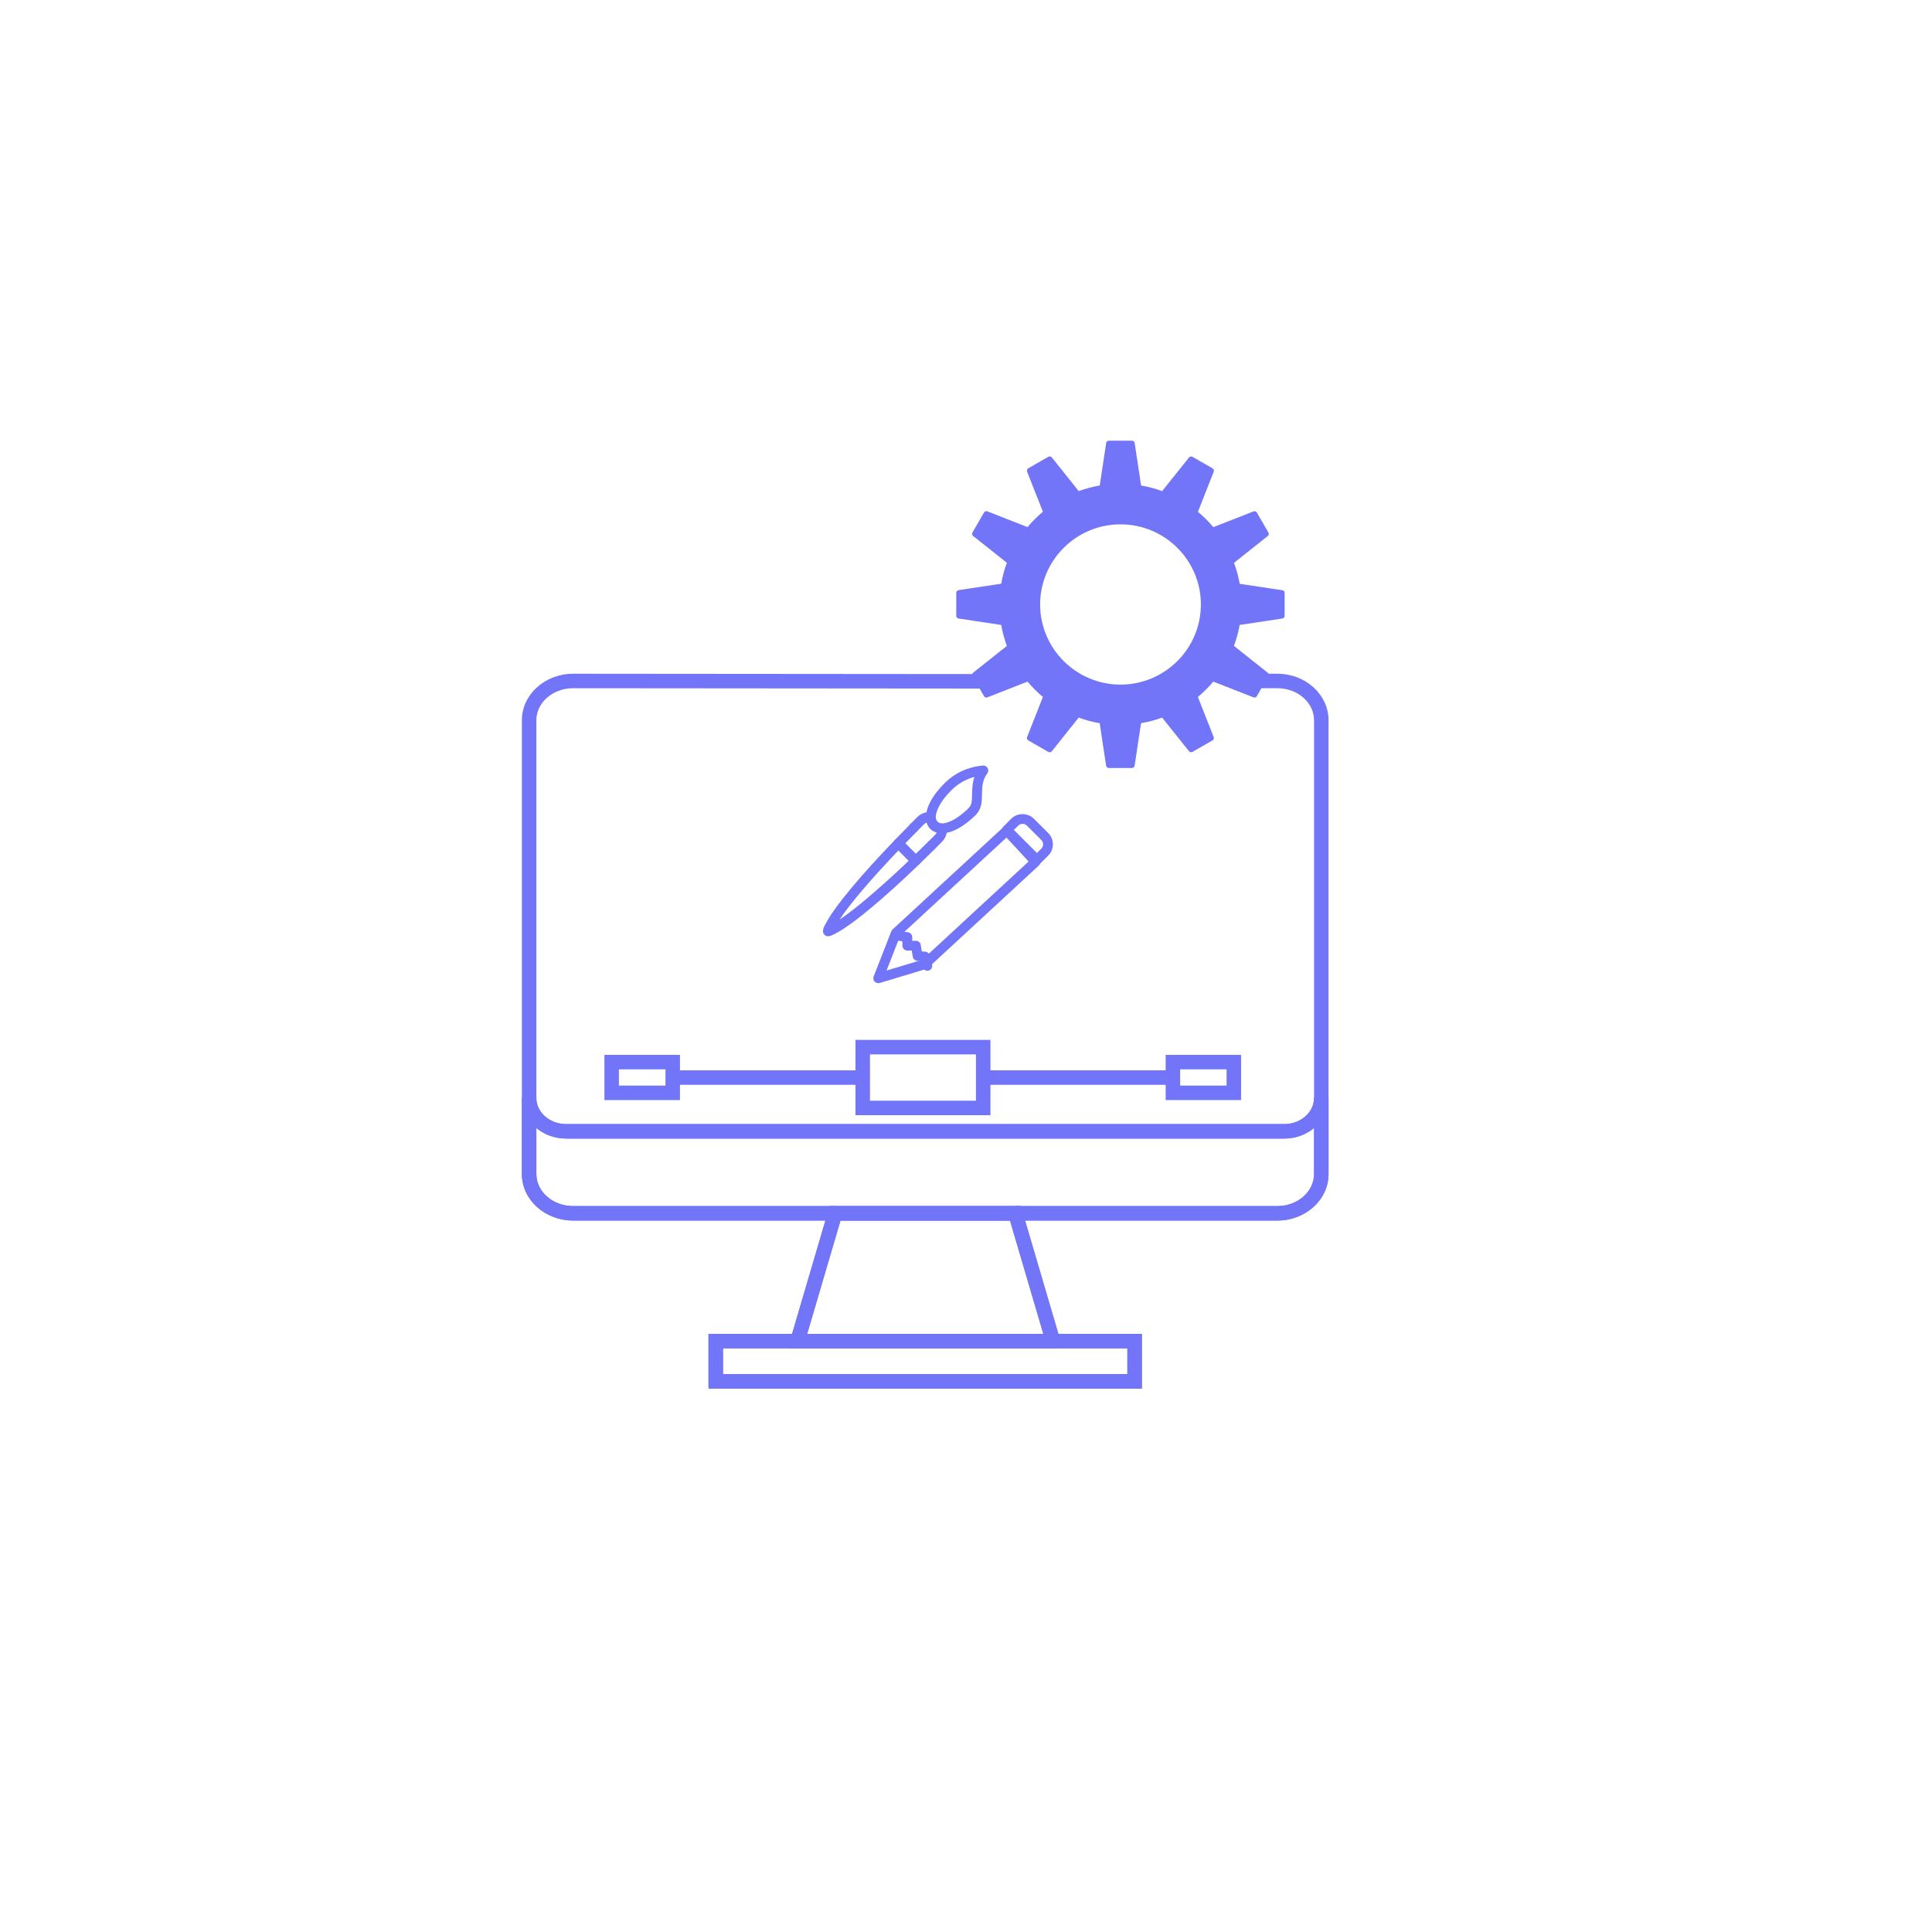
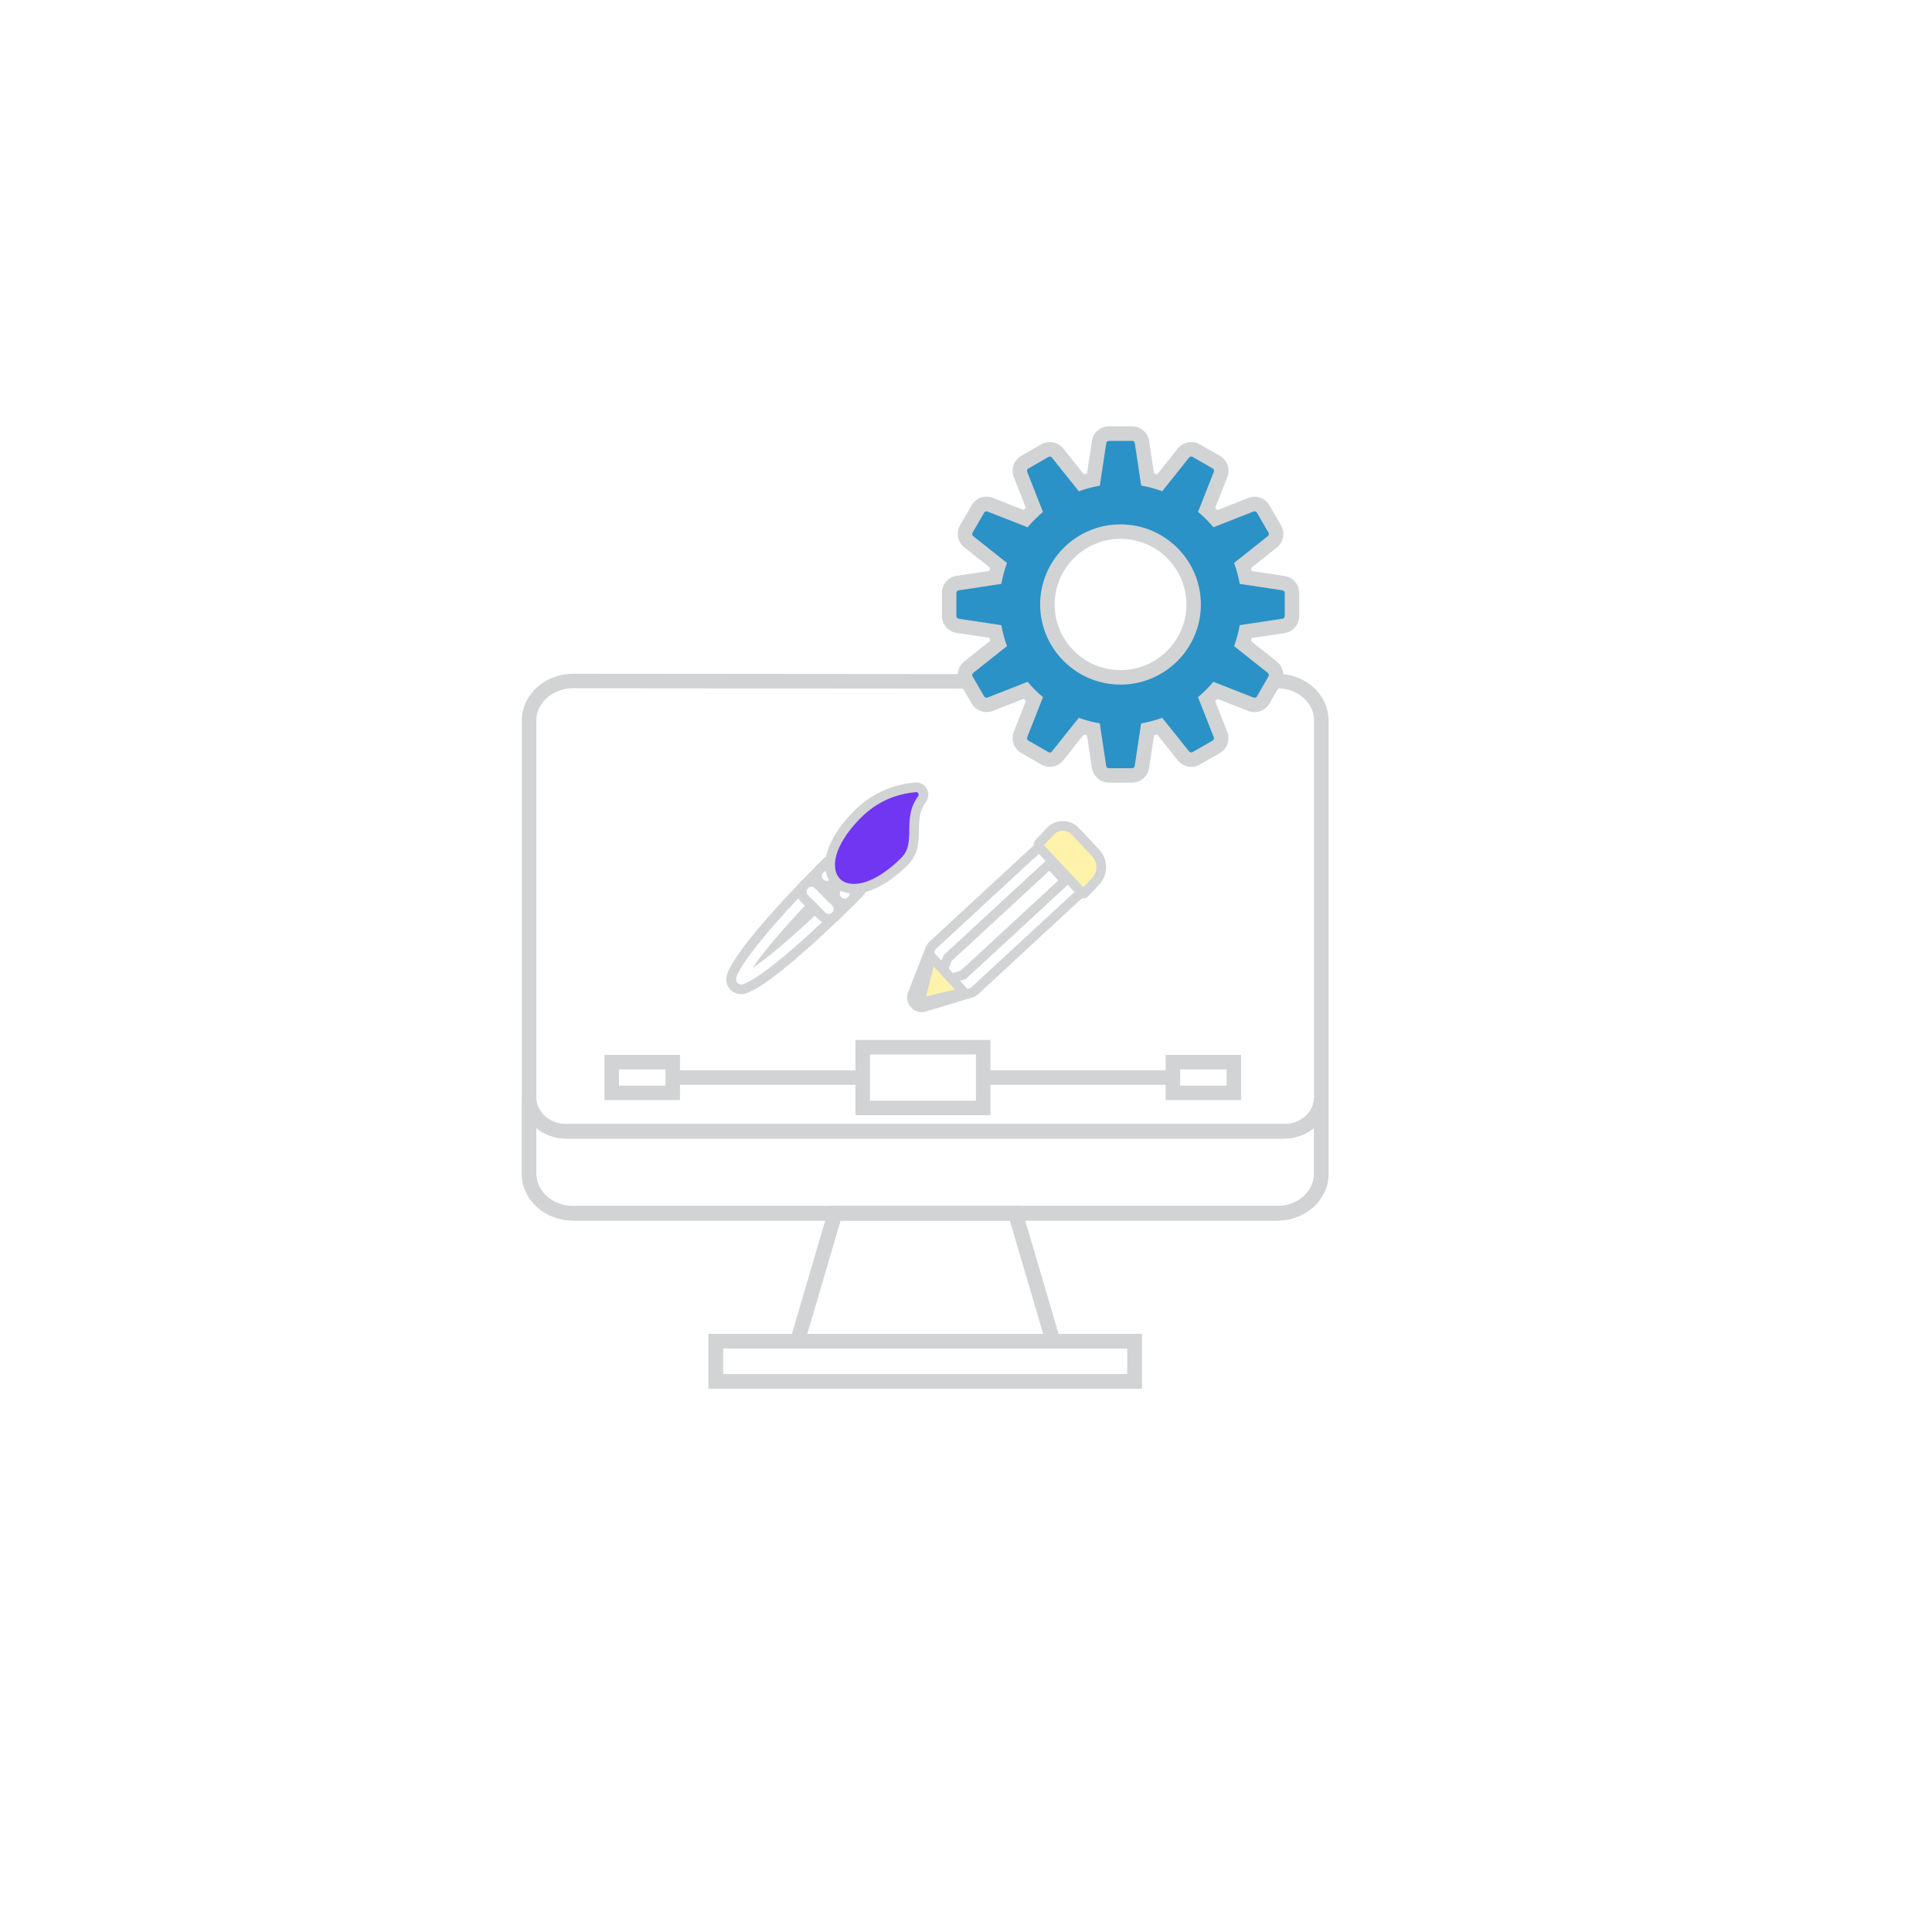
- <svg xmlns="http://www.w3.org/2000/svg" id="Layer_1" viewBox="0 0 400 400">
-   <defs>
-     <style>.cls-1{fill:#7375f9;}</style>
-   </defs>
-   <path class="cls-1" d="M195,172.51s-.05,0-.08,0c0,0-.02,0-.02,0-.93-.02-1.72-.33-2.3-.89-.57-.58-.87-1.38-.89-2.31,0-.04,0-.09,0-.13.01-2.06,1.36-4.54,3.8-6.98,1.34-1.34,2.88-2.33,4.6-2.96,1.11-.4,2.25-.65,3.4-.74.38-.05.78.17.97.52.19.35.17.78-.07,1.1-1.06,1.44-1.08,2.85-1.1,4.35-.02,1.43-.04,3-1.29,4.25-2.46,2.45-4.95,3.8-7.02,3.8ZM194.96,170.46s.09,0,.14.01c.79-.03,2.7-.44,5.47-3.2.63-.63.67-1.47.69-2.79.02-1.09.04-2.33.48-3.62-.32.08-.63.18-.94.29-1.43.53-2.73,1.36-3.85,2.49-2.81,2.81-3.18,4.74-3.2,5.49,0,.04,0,.08,0,.11,0,.29.05.69.29.93.16.16.45.26.8.29.04,0,.08,0,.12,0Z" />
-   <path class="cls-1" d="M192.88,176.03c-.26,0-.52-.1-.72-.3-.4-.4-.39-1.04,0-1.44.47-.46.95-.94,1.43-1.43.15-.15.27-.32.34-.5-.47-.19-.89-.47-1.25-.82-.36-.37-.64-.79-.84-1.25-.19.08-.35.19-.5.34-.49.48-.97.96-1.43,1.43-.39.41-1.04.41-1.44.02-.4-.39-.41-1.04-.02-1.44.47-.49.96-.97,1.45-1.46.45-.45,1-.78,1.58-.92.33-.1.73-.15,1.13-.13.49.02.89.39.96.87.07.44.24.8.54,1.1.27.27.66.46,1.1.52.48.07.84.48.86.96.02.39-.03.8-.14,1.17-.17.59-.48,1.11-.92,1.55-.49.49-.97.97-1.45,1.45-.2.2-.46.3-.72.3Z" />
-   <path class="cls-1" d="M189.59,179.23c-.26,0-.52-.1-.72-.3l-3.59-3.6c-.39-.39-.4-1.03,0-1.43l.69-.71c.86-.88,2.18-2.23,2.52-2.58.4-.4,1.04-.4,1.44,0,.4.4.4,1.04,0,1.44-.34.34-1.64,1.67-2.5,2.55l2.17,2.18c.3-.29.66-.64,1.01-.98l1.55-1.52c.4-.39,1.04-.39,1.44,0,.39.4.39,1.04,0,1.44l-1.56,1.53c-.73.71-1.48,1.45-1.72,1.68-.2.2-.46.3-.72.3Z" />
-   <path class="cls-1" d="M171.45,193.84c-.27,0-.58-.12-.76-.31-.64-.71-.23-1.5.69-3.06,1.99-3.43,6.93-9.32,13.89-16.56.19-.2.45-.31.73-.31.31-.02.54.11.73.3l3.59,3.6c.19.19.3.46.3.73,0,.27-.12.53-.31.72-7.22,6.94-13.1,11.87-16.55,13.89-1.61.93-1.98,1-2.3,1ZM186.01,176.07c-5.69,5.97-10.03,11.06-12.19,14.32,2.39-1.59,5.77-4.35,9.75-7.94,1.45-1.31,2.98-2.73,4.57-4.24l-2.12-2.13Z" />
-   <path class="cls-1" d="M181.83,203.55c-.28,0-.55-.12-.75-.33-.26-.29-.34-.7-.2-1.06l3.66-9.35c.06-.14.14-.27.26-.38l22.94-21.18c.41-.38,1.06-.36,1.44.06l5.96,6.45c.18.2.28.46.27.73-.01.27-.13.52-.33.71l-22.94,21.19c-.11.1-.25.18-.4.23l-9.62,2.9c-.1.03-.2.04-.29.04ZM186.36,193.76l-2.81,7.18,7.39-2.23,22.02-20.34-4.58-4.96-22.02,20.33Z" />
-   <path class="cls-1" d="M192.01,200.98c-.46,0-.87-.31-.99-.77l-.31-1.22-.8-.06c-.47-.04-.85-.39-.93-.85l-.21-1.27h-.92c-.27,0-.53-.11-.72-.3-.19-.19-.3-.45-.3-.72v-.9s-1.26-.2-1.26-.2c-.56-.09-.93-.61-.85-1.16.09-.56.62-.94,1.16-.85l2.13.34c.5.08.86.51.86,1.01v.75s.76,0,.76,0c.5,0,.93.36,1,.86l.22,1.34.73.06c.44.03.8.34.91.76l.49,1.92c.14.54-.19,1.1-.74,1.24-.08.02-.17.03-.25.03Z" />
-   <path class="cls-1" d="M214.7,179.06c-.26,0-.52-.1-.72-.3l-6.22-6.21c-.19-.19-.3-.45-.3-.72s.11-.53.3-.72l1.62-1.62c1.23-1.24,3.41-1.25,4.65,0l2.99,2.98c.63.63.97,1.47.97,2.36,0,.88-.35,1.7-.97,2.31l-1.61,1.61c-.2.2-.46.3-.72.3ZM209.92,171.83l4.77,4.77.9-.9c.24-.23.37-.55.37-.88,0-.34-.13-.67-.37-.91l-2.99-2.98c-.47-.48-1.31-.48-1.77,0l-.91.9Z" />
-   <path class="cls-1" d="M236.41,287.49h-89.72v-11.33h89.72v11.33ZM149.69,284.49h83.72v-5.33h-83.72v5.33Z" />
-   <path class="cls-1" d="M220.02,279.17h-56.91l8.66-29.46h39.58l8.66,29.46ZM167.12,276.17h48.89l-6.9-23.46h-35.09l-6.9,23.46Z" />
-   <path class="cls-1" d="M264.47,252.7H118.66c-5.85,0-10.61-4.32-10.61-9.63v-15.74h3c0,2.98,2.77,5.4,6.19,5.4h148.64c3.41,0,6.18-2.42,6.18-5.4h3v15.74c0,5.31-4.75,9.63-10.59,9.63ZM111.05,233.54v9.54c0,3.66,3.42,6.63,7.61,6.63h145.81c4.18,0,7.59-2.97,7.59-6.63v-9.54c-1.63,1.36-3.8,2.19-6.18,2.19H117.23c-2.38,0-4.55-.83-6.19-2.19Z" />
-   <path class="cls-1" d="M172.89,252.7h-54.23c-5.85,0-10.61-4.32-10.61-9.63v-93.95c0-5.31,4.76-9.63,10.61-9.63l85.34.07v3s-85.34-.07-85.34-.07c-4.2,0-7.61,2.97-7.61,6.63v93.95c0,3.66,3.42,6.63,7.61,6.63h54.23v3Z" />
-   <path class="cls-1" d="M264.47,252.7h-54.24v-3h54.24c4.18,0,7.59-2.97,7.59-6.63v-93.95c0-3.66-3.4-6.63-7.59-6.63h-9.47v-3h9.47c5.84,0,10.59,4.32,10.59,9.63v93.95c0,5.31-4.75,9.63-10.59,9.63Z" />
-   <path class="cls-1" d="M265.87,235.73H117.23c-5.06,0-9.19-3.77-9.19-8.4h3c0,2.98,2.77,5.4,6.19,5.4h148.64c3.41,0,6.18-2.42,6.18-5.4h3c0,4.63-4.12,8.4-9.18,8.4Z" />
-   <polygon class="cls-1" points="216.57 278.09 209.11 252.7 174.01 252.7 166.55 278.09 163.67 277.25 171.77 249.7 211.35 249.7 219.45 277.25 216.57 278.09" />
-   <path class="cls-1" d="M236.41,287.49h-89.72v-11.33h89.72v11.33ZM149.69,284.49h83.72v-5.33h-83.72v5.33Z" />
-   <path class="cls-1" d="M205.06,230.89h-27.94v-15.59h27.94v15.59ZM180.12,227.89h21.94v-9.59h-21.94v9.59Z" />
-   <path class="cls-1" d="M256.95,227.76h-15.61v-9.36h15.61v9.36ZM244.34,224.76h9.61v-3.36h-9.61v3.36Z" />
-   <rect class="cls-1" x="203.56" y="221.6" width="39.28" height="3" />
-   <path class="cls-1" d="M140.78,227.76h-15.64v-9.36h15.64v9.36ZM128.14,224.76h9.64v-3.36h-9.64v3.36Z" />
-   <rect class="cls-1" x="139.28" y="221.6" width="39.25" height="3" />
-   <path class="cls-1" d="M265.5,122.2l-8.84-1.33c-.25-1.47-.64-2.92-1.17-4.34l6.99-5.55c.22-.17.27-.48.14-.71l-2.4-4.15c-.14-.24-.43-.34-.69-.24l-8.32,3.26c-.97-1.15-2.03-2.22-3.19-3.18l3.27-8.3c.1-.26,0-.55-.24-.69l-4.15-2.39c-.24-.14-.54-.08-.72.13l-5.57,6.97c-1.41-.52-2.88-.91-4.36-1.16l-1.33-8.81c-.04-.27-.28-.47-.55-.47h-4.8c-.28,0-.51.2-.55.47l-1.33,8.81c-1.48.25-2.94.64-4.35,1.16l-5.57-6.97c-.17-.21-.48-.27-.72-.14l-4.16,2.39c-.24.14-.34.43-.24.69l3.27,8.3c-1.15.95-2.21,2.02-3.18,3.18l-8.32-3.26c-.26-.1-.55,0-.69.24l-2.4,4.15c-.14.24-.08.54.14.71l6.99,5.54c-.52,1.41-.91,2.87-1.17,4.34l-8.83,1.33c-.27.04-.48.28-.48.55v4.78c0,.28.2.51.48.55l8.83,1.33c.26,1.48.65,2.93,1.17,4.34l-6.99,5.55c-.22.17-.27.48-.14.71l2.4,4.15c.14.24.43.34.69.24l8.32-3.26c.97,1.16,2.04,2.22,3.18,3.18l-3.27,8.3c-.1.26,0,.55.24.69l4.16,2.39c.24.14.54.08.72-.14l5.56-6.97c1.41.52,2.87.91,4.35,1.16l1.33,8.81c.04.27.28.47.55.47h4.8c.28,0,.51-.2.55-.47l1.33-8.81c1.47-.25,2.94-.64,4.36-1.16l5.57,6.96c.17.21.48.27.72.14l4.15-2.38c.24-.14.34-.43.24-.69l-3.27-8.3c1.15-.96,2.22-2.02,3.19-3.18l8.32,3.26c.26.1.55,0,.69-.24l2.4-4.15c.14-.24.08-.54-.14-.71l-6.99-5.55c.52-1.41.91-2.87,1.17-4.34l8.84-1.33c.27-.04.48-.28.48-.55v-4.78c0-.28-.2-.51-.48-.55ZM231.99,141.74c-9.17,0-16.64-7.44-16.64-16.59s7.46-16.59,16.64-16.59,16.64,7.44,16.64,16.59-7.47,16.59-16.64,16.59Z" />
+ <svg xmlns="http://www.w3.org/2000/svg" version="1.1" id="Layer_1" x="0px" y="0px" viewBox="0 0 400 400" style="enable-background:new 0 0 400 400;" xml:space="preserve">
+   <style type="text/css">
+ 	.st0{fill:#2A92C6;}
+ 	.st1{fill:#D1D3D4;}
+ 	.st2{fill:#7136F2;}
+ 	.st3{fill:#FFF3AC;}
+ 	.st4{fill:none;stroke:#D1D3D4;stroke-width:3;stroke-miterlimit:10;}
+ 	.st5{fill:#D1D3D4;stroke:#D1D3D4;stroke-width:3;stroke-miterlimit:10;}
+ 	.st6{fill:#D1D3D4;stroke:#D1D3D4;stroke-miterlimit:10;}
+ 	.st7{fill:#2A92C6;stroke:#D1D3D4;stroke-width:3;stroke-miterlimit:10;}
+ 	.st8{fill:#7136F2;stroke:#D1D3D4;stroke-miterlimit:10;}
+ 	.st9{fill:none;stroke:#D1D3D4;stroke-miterlimit:10;}
+ 	.st10{fill:#2A92C6;stroke:#D1D3D4;stroke-width:2;stroke-miterlimit:10;}
+ 	.st11{fill:#7136F2;stroke:#D1D3D4;stroke-width:2;stroke-miterlimit:10;}
+ 	.st12{fill:#FFF3AC;stroke:#D1D3D4;stroke-width:3;stroke-miterlimit:10;}
+ 	.st13{fill:none;stroke:#D1D3D4;stroke-width:2.683;stroke-miterlimit:10;}
+ 	.st14{fill:#7136F2;stroke:#D1D3D4;stroke-width:3;stroke-miterlimit:10;}
+ 	.st15{fill:none;stroke:#D1D3D4;stroke-width:2;stroke-miterlimit:10;}
+ 	.st16{fill:#003366;}
+ 	.st17{fill:none;stroke:#7136F2;stroke-miterlimit:10;}
+ 	.st18{fill:none;stroke:#003366;stroke-miterlimit:10;}
+ 	.st19{fill:none;stroke:#2A92C6;stroke-miterlimit:10;}
+ 	.st20{fill:none;stroke:#FFF3AC;stroke-miterlimit:10;}
+ 	.st21{fill:#7136F2;stroke:#7136F2;stroke-miterlimit:10;}
+ 	.st22{fill:#003366;stroke:#003366;stroke-miterlimit:10;}
+ 	.st23{fill:#2A92C6;stroke:#2A92C6;stroke-miterlimit:10;}
+ 	.st24{fill:#FFF3AC;stroke:#FFF3AC;stroke-miterlimit:10;}
+ </style>
+   <g>
+     <g>
+       <g>
+         <g>
+           <g>
+             <path class="st1" d="M174.46,178.11c0.06,0,0.12,0,0.19,0c0.49,0.02,0.89,0.39,0.96,0.87c0.07,0.44,0.24,0.8,0.54,1.1       c0.27,0.27,0.66,0.46,1.1,0.52c0.48,0.07,0.84,0.48,0.86,0.96c0.02,0.39-0.03,0.8-0.14,1.17c-0.17,0.59-0.48,1.11-0.92,1.55       c-0.49,0.49-0.97,0.97-1.45,1.45c-0.2,0.2-0.46,0.3-0.72,0.3c-0.26,0-0.52-0.1-0.72-0.3c-0.4-0.4-0.39-1.04,0.01-1.44       c0.47-0.46,0.95-0.94,1.43-1.43c0.15-0.15,0.27-0.32,0.34-0.5c-0.47-0.19-0.89-0.47-1.25-0.82c-0.36-0.37-0.64-0.79-0.84-1.25       c-0.19,0.08-0.35,0.19-0.5,0.34c-0.49,0.48-0.97,0.96-1.43,1.43c-0.2,0.21-0.46,0.31-0.73,0.31c-0.26,0-0.51-0.1-0.71-0.29       c-0.4-0.39-0.41-1.04-0.02-1.44c0.47-0.49,0.96-0.97,1.45-1.46c0.45-0.45,1-0.78,1.58-0.92       C173.79,178.16,174.12,178.11,174.46,178.11 M174.46,176.11L174.46,176.11c-0.51,0-1.02,0.07-1.49,0.21       c-0.91,0.24-1.76,0.73-2.46,1.44c-0.49,0.48-0.99,0.98-1.48,1.48c-0.56,0.58-0.86,1.34-0.85,2.15       c0.01,0.81,0.34,1.56,0.92,2.12c0.56,0.55,1.31,0.85,2.1,0.85c0.25,0,0.5-0.03,0.75-0.09c-0.06,0.24-0.09,0.48-0.09,0.73       c0,0.81,0.31,1.57,0.88,2.14c0.57,0.57,1.33,0.89,2.14,0.89c0.8,0,1.56-0.31,2.12-0.88c0.48-0.47,0.97-0.96,1.46-1.46       c0.67-0.67,1.16-1.49,1.42-2.4c0.16-0.58,0.24-1.2,0.21-1.8c-0.06-1.42-1.12-2.61-2.52-2.85c-0.25-1.41-1.42-2.45-2.83-2.52       C174.65,176.11,174.56,176.11,174.46,176.11L174.46,176.11z" />
+           </g>
+         </g>
+         <g>
+           <g>
+             <path class="st1" d="M171.21,180.32c0.26,0,0.52,0.1,0.72,0.3c0.4,0.4,0.4,1.04,0,1.44c-0.34,0.34-1.64,1.67-2.5,2.55       l2.17,2.18c0.3-0.29,0.66-0.64,1.01-0.98l1.55-1.52c0.2-0.2,0.46-0.29,0.72-0.29c0.26,0,0.52,0.1,0.73,0.3       c0.39,0.4,0.39,1.04-0.01,1.44l-1.56,1.53c-0.73,0.71-1.48,1.45-1.72,1.68c-0.2,0.2-0.46,0.3-0.72,0.3       c-0.26,0-0.52-0.1-0.72-0.3l-3.59-3.6c-0.39-0.39-0.4-1.03-0.01-1.43l0.69-0.71c0.86-0.88,2.18-2.23,2.52-2.58       C170.69,180.42,170.95,180.32,171.21,180.32 M171.21,178.32c-0.81,0-1.56,0.31-2.13,0.88c-0.35,0.35-1.68,1.71-2.54,2.6       l-0.69,0.71c-1.15,1.17-1.14,3.08,0.02,4.24l3.59,3.6c0.57,0.57,1.33,0.89,2.14,0.89c0.8,0,1.56-0.31,2.12-0.88       c0.23-0.23,0.98-0.96,1.71-1.67l1.57-1.53c1.19-1.18,1.2-3.09,0.04-4.28c-0.58-0.58-1.34-0.9-2.15-0.9       c-0.25,0-0.5,0.03-0.75,0.09c0.06-0.24,0.09-0.49,0.09-0.75c0-0.81-0.32-1.57-0.89-2.13       C172.77,178.63,172.02,178.32,171.21,178.32L171.21,178.32z" />
+           </g>
+         </g>
+         <g>
+           <g>
+             <path class="st1" d="M168.05,183.59c0.28,0,0.49,0.12,0.67,0.3l3.59,3.6c0.19,0.19,0.3,0.46,0.3,0.73       c0,0.27-0.12,0.53-0.31,0.72c-7.22,6.94-13.1,11.87-16.55,13.89c-1.61,0.93-1.98,1-2.3,1c-0.27,0-0.58-0.12-0.76-0.31       c-0.64-0.71-0.23-1.5,0.69-3.06c1.99-3.43,6.93-9.32,13.89-16.56c0.19-0.2,0.45-0.31,0.73-0.31       C168.01,183.59,168.03,183.59,168.05,183.59 M155.82,200.39c2.39-1.59,5.77-4.35,9.75-7.94c1.45-1.31,2.98-2.73,4.57-4.24       l-2.12-2.13C162.32,192.04,157.99,197.13,155.82,200.39 M168.05,181.59c-0.05,0-0.09,0-0.14,0c-0.79,0.02-1.55,0.36-2.09,0.93       c-7.07,7.36-12.11,13.38-14.18,16.94c-0.93,1.59-2.09,3.58-0.45,5.41l0.04,0.04l0.04,0.04c0.56,0.55,1.37,0.88,2.17,0.88       c0.85,0,1.59-0.28,3.3-1.27c3.6-2.1,9.61-7.14,16.94-14.18c0.58-0.56,0.92-1.34,0.93-2.14c0-0.81-0.32-1.6-0.88-2.16l-3.59-3.6       C169.41,181.75,168.6,181.59,168.05,181.59L168.05,181.59z" />
+           </g>
+         </g>
+         <g>
+           <g>
+             <path class="st1" d="M217.43,174.97c0.27,0,0.55,0.11,0.75,0.33l5.96,6.45c0.18,0.2,0.28,0.46,0.27,0.73       c-0.01,0.27-0.13,0.52-0.33,0.71l-22.94,21.19c-0.11,0.1-0.25,0.18-0.4,0.23l-9.62,2.9c-0.1,0.03-0.2,0.04-0.29,0.04       c-0.28,0-0.55-0.12-0.75-0.33c-0.26-0.29-0.34-0.7-0.2-1.06l3.66-9.35c0.06-0.14,0.14-0.27,0.26-0.38l22.94-21.18       C216.94,175.06,217.19,174.97,217.43,174.97 M217.43,172.97L217.43,172.97c-0.76,0-1.49,0.28-2.05,0.8l-22.94,21.19       c-0.33,0.3-0.59,0.68-0.76,1.1l-3.67,9.37c-0.42,1.07-0.18,2.31,0.6,3.15c0.57,0.62,1.38,0.97,2.22,0.97       c0.29,0,0.59-0.04,0.87-0.13l9.62-2.9c0.43-0.13,0.82-0.35,1.16-0.66l22.95-21.2c0.59-0.55,0.94-1.3,0.97-2.1       c0.03-0.8-0.25-1.57-0.8-2.17l-5.96-6.45C219.08,173.33,218.27,172.97,217.43,172.97L217.43,172.97z" />
+           </g>
+         </g>
+         <g>
+           <path class="st11" d="M176.8,184c-0.03,0-0.07,0-0.11,0c-0.01,0-0.03,0-0.04,0c-1.39-0.03-2.58-0.49-3.44-1.33      c-0.86-0.88-1.31-2.06-1.33-3.45c-0.01-0.07-0.01-0.13-0.01-0.2c0.02-3.08,2.04-6.8,5.7-10.46c2-2,4.32-3.49,6.88-4.44      c1.67-0.6,3.37-0.97,5.09-1.11c0.57-0.07,1.17,0.25,1.46,0.77c0.29,0.52,0.25,1.17-0.1,1.65c-1.59,2.16-1.62,4.27-1.65,6.51      c-0.03,2.14-0.06,4.49-1.93,6.36C183.62,181.98,179.9,184,176.8,184z" />
+         </g>
+       </g>
+     </g>
+     <g>
+       <g>
+         <g id="XMLID_00000103967498185315468830000015607871724501159838_">
+           <g>
+             <polygon class="st4" points="148.19,277.67 165.11,277.67 218.01,277.67 234.91,277.67 234.91,285.99 148.19,285.99      " />
+             <polygon class="st4" points="210.23,251.2 218.01,277.67 165.11,277.67 172.89,251.2      " />
+             <path class="st4" d="M117.23,234.23h148.64c4.23,0,7.68-3.11,7.68-6.9v15.74c0,4.45-4.09,8.13-9.09,8.13h-54.24h-37.34h-15.88       h-38.36c-5,0-9.11-3.68-9.11-8.13v-15.74C109.55,231.12,113,234.23,117.23,234.23z" />
+           </g>
+           <g>
+             <path class="st4" d="M172.89,251.2h-15.88h-38.36c-5,0-9.11-3.68-9.11-8.13v-15.74v-78.2c0-4.47,4.11-8.13,9.11-8.13       l85.34,0.07" />
+             <path class="st4" d="M255,141h9.47c5,0,9.09,3.65,9.09,8.13v78.2v15.74c0,4.45-4.09,8.13-9.09,8.13h-54.24" />
+             <path class="st4" d="M273.56,227.33c0,3.78-3.46,6.9-7.68,6.9H117.23c-4.23,0-7.69-3.11-7.69-6.9" />
+             <polyline class="st4" points="165.11,277.67 172.89,251.2 210.23,251.2 218.01,277.67      " />
+             <polygon class="st4" points="218.01,277.67 234.91,277.67 234.91,285.99 148.19,285.99 148.19,277.67 165.11,277.67      " />
+             <polygon class="st4" points="178.62,216.81 203.56,216.81 203.56,223.1 203.56,229.39 178.62,229.39      " />
+             <polygon class="st4" points="242.84,219.9 255.45,219.9 255.45,226.26 242.84,226.26 242.84,223.1      " />
+             <line class="st4" x1="203.56" y1="223.1" x2="242.84" y2="223.1" />
+             <polygon class="st4" points="139.28,219.9 126.64,219.9 126.64,226.26 139.28,226.26 139.28,223.1      " />
+             <line class="st4" x1="178.52" y1="223.1" x2="139.28" y2="223.1" />
+           </g>
+         </g>
+       </g>
+     </g>
+   </g>
+   <g>
+     <path class="st0" d="M229.6,160.53c-1.01,0-1.89-0.75-2.04-1.75l-1.17-7.76c-0.85-0.18-1.69-0.41-2.52-0.67l-4.9,6.15   c-0.4,0.49-0.98,0.77-1.61,0.77c-0.36,0-0.71-0.09-1.02-0.27l-4.16-2.4c-0.88-0.5-1.26-1.59-0.89-2.54l2.88-7.31   c-0.64-0.58-1.25-1.19-1.83-1.83l-7.34,2.88c-0.23,0.09-0.49,0.14-0.75,0.14c-0.73,0-1.41-0.39-1.78-1.03l-2.4-4.15   c-0.51-0.89-0.3-2,0.5-2.64l6.16-4.89c-0.26-0.82-0.49-1.65-0.67-2.5l-7.79-1.17c-1-0.15-1.75-1.02-1.75-2.03v-4.78   c0-1.01,0.75-1.88,1.75-2.03l7.79-1.17c0.18-0.84,0.41-1.68,0.67-2.5l-6.16-4.88c-0.8-0.64-1.02-1.75-0.5-2.64l2.4-4.15   c0.37-0.63,1.05-1.03,1.78-1.03c0.26,0,0.51,0.05,0.75,0.14l7.34,2.88c0.58-0.64,1.2-1.25,1.83-1.83l-2.88-7.31   c-0.37-0.94,0.01-2.03,0.89-2.54l4.15-2.39c0.31-0.18,0.67-0.27,1.03-0.27c0.63,0,1.21,0.28,1.61,0.77l4.91,6.15   c0.83-0.26,1.67-0.49,2.52-0.67l1.17-7.76c0.15-1,1.02-1.75,2.04-1.75h4.8c1.01,0,1.89,0.75,2.04,1.75l1.17,7.76   c0.85,0.18,1.69,0.41,2.52,0.67l4.91-6.14c0.39-0.49,0.98-0.77,1.61-0.77c0.36,0,0.72,0.1,1.03,0.28l4.15,2.39   c0.88,0.5,1.26,1.59,0.89,2.54l-2.88,7.31c0.64,0.58,1.25,1.19,1.84,1.83l7.33-2.88c0.23-0.09,0.49-0.14,0.75-0.14   c0.73,0,1.41,0.39,1.78,1.03l2.4,4.15c0.51,0.88,0.29,2.01-0.5,2.64l-6.16,4.89c0.27,0.82,0.49,1.66,0.67,2.5l7.79,1.17   c1,0.15,1.75,1.02,1.75,2.03v4.78c0,1.01-0.75,1.88-1.75,2.03l-7.79,1.17c-0.18,0.84-0.41,1.67-0.67,2.5l6.16,4.89   c0.79,0.63,1.01,1.76,0.5,2.64l-2.4,4.15c-0.37,0.63-1.05,1.03-1.78,1.03l0,0c-0.26,0-0.52-0.05-0.77-0.15l-7.32-2.87   c-0.58,0.64-1.2,1.25-1.84,1.83l2.88,7.31c0.37,0.94-0.01,2.03-0.89,2.54l-4.15,2.38c-0.31,0.18-0.67,0.27-1.02,0.27   c-0.63,0-1.21-0.28-1.61-0.77l-4.91-6.14c-0.83,0.27-1.67,0.49-2.52,0.67l-1.17,7.76c-0.15,1-1.02,1.75-2.04,1.75H229.6z    M232,110.05c-8.35,0-15.14,6.77-15.14,15.09s6.79,15.09,15.14,15.09c8.35,0,15.14-6.77,15.14-15.09S240.34,110.05,232,110.05z" />
+     <path class="st1" d="M234.39,91.26c0.28,0,0.51,0.2,0.55,0.47l1.33,8.81c1.48,0.25,2.94,0.64,4.36,1.16l5.57-6.97   c0.11-0.14,0.27-0.21,0.44-0.21c0.1,0,0.19,0.02,0.28,0.08l4.15,2.39c0.24,0.14,0.34,0.43,0.24,0.69l-3.27,8.3   c1.15,0.96,2.22,2.02,3.19,3.18l8.32-3.26c0.07-0.03,0.14-0.04,0.2-0.04c0.19,0,0.38,0.1,0.48,0.28l2.4,4.15   c0.14,0.24,0.08,0.54-0.14,0.71l-6.99,5.55c0.52,1.41,0.91,2.87,1.17,4.34l8.84,1.33c0.27,0.04,0.48,0.28,0.48,0.55v4.78   c0,0.28-0.2,0.51-0.48,0.55l-8.84,1.33c-0.25,1.47-0.64,2.92-1.17,4.34l6.99,5.55c0.22,0.17,0.27,0.48,0.14,0.71l-2.4,4.15   c-0.1,0.18-0.29,0.28-0.48,0.28c-0.07,0-0.14-0.01-0.21-0.04l-8.32-3.26c-0.97,1.15-2.03,2.22-3.19,3.18l3.27,8.3   c0.1,0.26,0,0.55-0.24,0.69l-4.15,2.38c-0.09,0.05-0.18,0.07-0.28,0.07c-0.17,0-0.33-0.07-0.44-0.21l-5.57-6.96   c-1.42,0.52-2.88,0.91-4.36,1.16l-1.33,8.81c-0.04,0.27-0.28,0.47-0.55,0.47h-4.8c-0.28,0-0.51-0.2-0.55-0.47l-1.33-8.81   c-1.48-0.25-2.94-0.64-4.35-1.16l-5.56,6.97c-0.11,0.14-0.27,0.21-0.44,0.21c-0.1,0-0.19-0.02-0.28-0.07l-4.16-2.39   c-0.24-0.14-0.34-0.43-0.24-0.69l3.27-8.3c-1.15-0.95-2.21-2.02-3.18-3.18l-8.32,3.26c-0.07,0.03-0.14,0.04-0.2,0.04   c-0.19,0-0.38-0.1-0.48-0.28l-2.4-4.15c-0.14-0.24-0.08-0.54,0.14-0.71l6.99-5.55c-0.52-1.4-0.91-2.86-1.17-4.34l-8.83-1.33   c-0.27-0.04-0.48-0.28-0.48-0.55v-4.78c0-0.28,0.2-0.51,0.48-0.55l8.83-1.33c0.26-1.47,0.65-2.93,1.17-4.34l-6.99-5.54   c-0.22-0.17-0.27-0.48-0.14-0.71l2.4-4.15c0.1-0.18,0.29-0.28,0.48-0.28c0.07,0,0.14,0.01,0.2,0.04l8.32,3.26   c0.97-1.16,2.04-2.22,3.18-3.18l-3.27-8.3c-0.1-0.26,0-0.55,0.24-0.69l4.16-2.39c0.09-0.05,0.18-0.07,0.28-0.07   c0.17,0,0.33,0.07,0.44,0.21l5.57,6.97c1.41-0.52,2.87-0.91,4.35-1.16l1.33-8.81c0.04-0.27,0.28-0.47,0.55-0.47H234.39    M231.99,141.74c9.18,0,16.64-7.44,16.64-16.59c0-9.15-7.47-16.59-16.64-16.59c-9.17,0-16.64,7.44-16.64,16.59   C215.36,134.29,222.82,141.74,231.99,141.74 M234.39,88.26h-4.8c-1.75,0-3.26,1.3-3.52,3.03l-1.02,6.75   c-0.21,0.05-0.43,0.11-0.64,0.17l-4.27-5.35c-0.68-0.85-1.7-1.34-2.78-1.34c-0.62,0-1.24,0.16-1.77,0.47l-4.16,2.39   c-1.51,0.87-2.18,2.75-1.54,4.38l2.51,6.37c-0.16,0.15-0.31,0.31-0.46,0.46l-6.39-2.51c-0.41-0.16-0.85-0.25-1.3-0.25   c-1.26,0-2.44,0.68-3.08,1.77l-2.4,4.15c-0.88,1.52-0.5,3.48,0.87,4.57l5.36,4.25c-0.06,0.21-0.11,0.42-0.17,0.63l-6.78,1.02   c-1.76,0.26-3.03,1.74-3.03,3.52v4.78c0,1.75,1.3,3.26,3.03,3.52l6.78,1.02c0.05,0.21,0.11,0.41,0.17,0.62l-5.36,4.26   c-1.39,1.11-1.75,3.03-0.87,4.56l2.4,4.15c0.64,1.1,1.82,1.78,3.08,1.78c0.45,0,0.9-0.09,1.32-0.25l6.37-2.5   c0.15,0.16,0.31,0.31,0.46,0.46l-2.51,6.37c-0.64,1.63,0.02,3.52,1.54,4.39l4.15,2.39c0.54,0.31,1.15,0.47,1.77,0.47   c1.09,0,2.1-0.49,2.78-1.33l4.28-5.36c0.21,0.06,0.43,0.12,0.64,0.17l1.02,6.76c0.26,1.72,1.77,3.03,3.52,3.03h4.8   c1.75,0,3.26-1.3,3.52-3.03l1.02-6.75c0.22-0.05,0.43-0.11,0.65-0.17l4.27,5.35c0.68,0.85,1.7,1.34,2.78,1.34   c0.62,0,1.23-0.16,1.77-0.47l4.16-2.39c1.52-0.87,2.18-2.76,1.54-4.39l-2.51-6.37c0.16-0.15,0.31-0.31,0.46-0.46l6.39,2.51   c0.4,0.16,0.85,0.25,1.3,0.25c1.27,0,2.45-0.68,3.08-1.78l2.4-4.14c0.88-1.51,0.5-3.48-0.86-4.56l-5.36-4.26   c0.06-0.21,0.11-0.41,0.17-0.62l6.79-1.02c1.73-0.26,3.03-1.77,3.03-3.52v-4.78c0-1.77-1.27-3.25-3.03-3.52l-6.79-1.02   c-0.05-0.21-0.11-0.42-0.17-0.62l5.36-4.26c1.37-1.09,1.74-3.05,0.87-4.57l-2.4-4.15c-0.64-1.1-1.82-1.78-3.08-1.78   c-0.46,0-0.9,0.09-1.33,0.26l-6.36,2.5c-0.15-0.16-0.31-0.31-0.46-0.46l2.51-6.37c0.64-1.63-0.02-3.52-1.54-4.39L248.41,92   c-0.53-0.31-1.15-0.48-1.78-0.48c-1.09,0-2.1,0.49-2.78,1.34l-4.27,5.35c-0.21-0.06-0.43-0.12-0.65-0.17l-1.02-6.75   C237.65,89.56,236.14,88.26,234.39,88.26L234.39,88.26z M231.99,138.74c-7.52,0-13.64-6.1-13.64-13.59s6.12-13.59,13.64-13.59   c7.52,0,13.64,6.1,13.64,13.59S239.52,138.74,231.99,138.74L231.99,138.74z" />
+   </g>
+   <g>
+     <g>
+       <path class="st1" d="M217.26,180.26l1.86,2.02l-20.21,18.67l-3.01,0.91l1.15-2.93L217.26,180.26 M217.38,177.43l-22.02,20.33    l-2.81,7.18l7.39-2.23l22.02-20.34L217.38,177.43L217.38,177.43z" />
+     </g>
+     <g>
+       <g>
+         <path class="st3" d="M224.3,185c-0.08,0-0.19-0.02-0.29-0.14l-8.85-9.46c-0.1-0.11-0.16-0.26-0.16-0.42     c0-0.16,0.06-0.31,0.15-0.41l2.31-2.47c0.65-0.7,1.59-1.1,2.58-1.1s1.93,0.4,2.58,1.1l4.26,4.55c0.71,0.77,1.11,1.8,1.1,2.9     c-0.01,1.08-0.4,2.1-1.11,2.84l-2.3,2.46C224.49,184.98,224.38,185,224.3,185z" />
+       </g>
+       <g>
+         <path class="st1" d="M220.05,172c0.71,0,1.39,0.29,1.86,0.79l4.25,4.54c0.54,0.58,0.84,1.37,0.84,2.22c0,0.83-0.3,1.6-0.84,2.17     l-1.86,1.99l-8.16-8.73l2.07-2.21C218.66,172.28,219.33,172,220.05,172 M220.05,170c-1.22,0-2.44,0.48-3.31,1.42l-2.31,2.47     c-0.27,0.29-0.43,0.69-0.43,1.1c0,0.41,0.15,0.81,0.43,1.1l8.85,9.46c0.28,0.3,0.65,0.45,1.02,0.45s0.74-0.15,1.03-0.46     l2.29-2.45c0.88-0.93,1.37-2.19,1.38-3.53c0-1.36-0.48-2.63-1.37-3.59l-4.26-4.55C222.48,170.47,221.26,170,220.05,170     L220.05,170z" />
+       </g>
+     </g>
+     <g>
+       <polygon class="st3" points="192.78,198.04 199.61,205.47 190.37,207.65   " />
+       <path class="st1" d="M193.3,200.08l4.42,4.8l-5.98,1.41L193.3,200.08 M192.26,196L189,209l12.5-2.95L192.26,196L192.26,196z" />
+     </g>
+   </g>
</svg>
